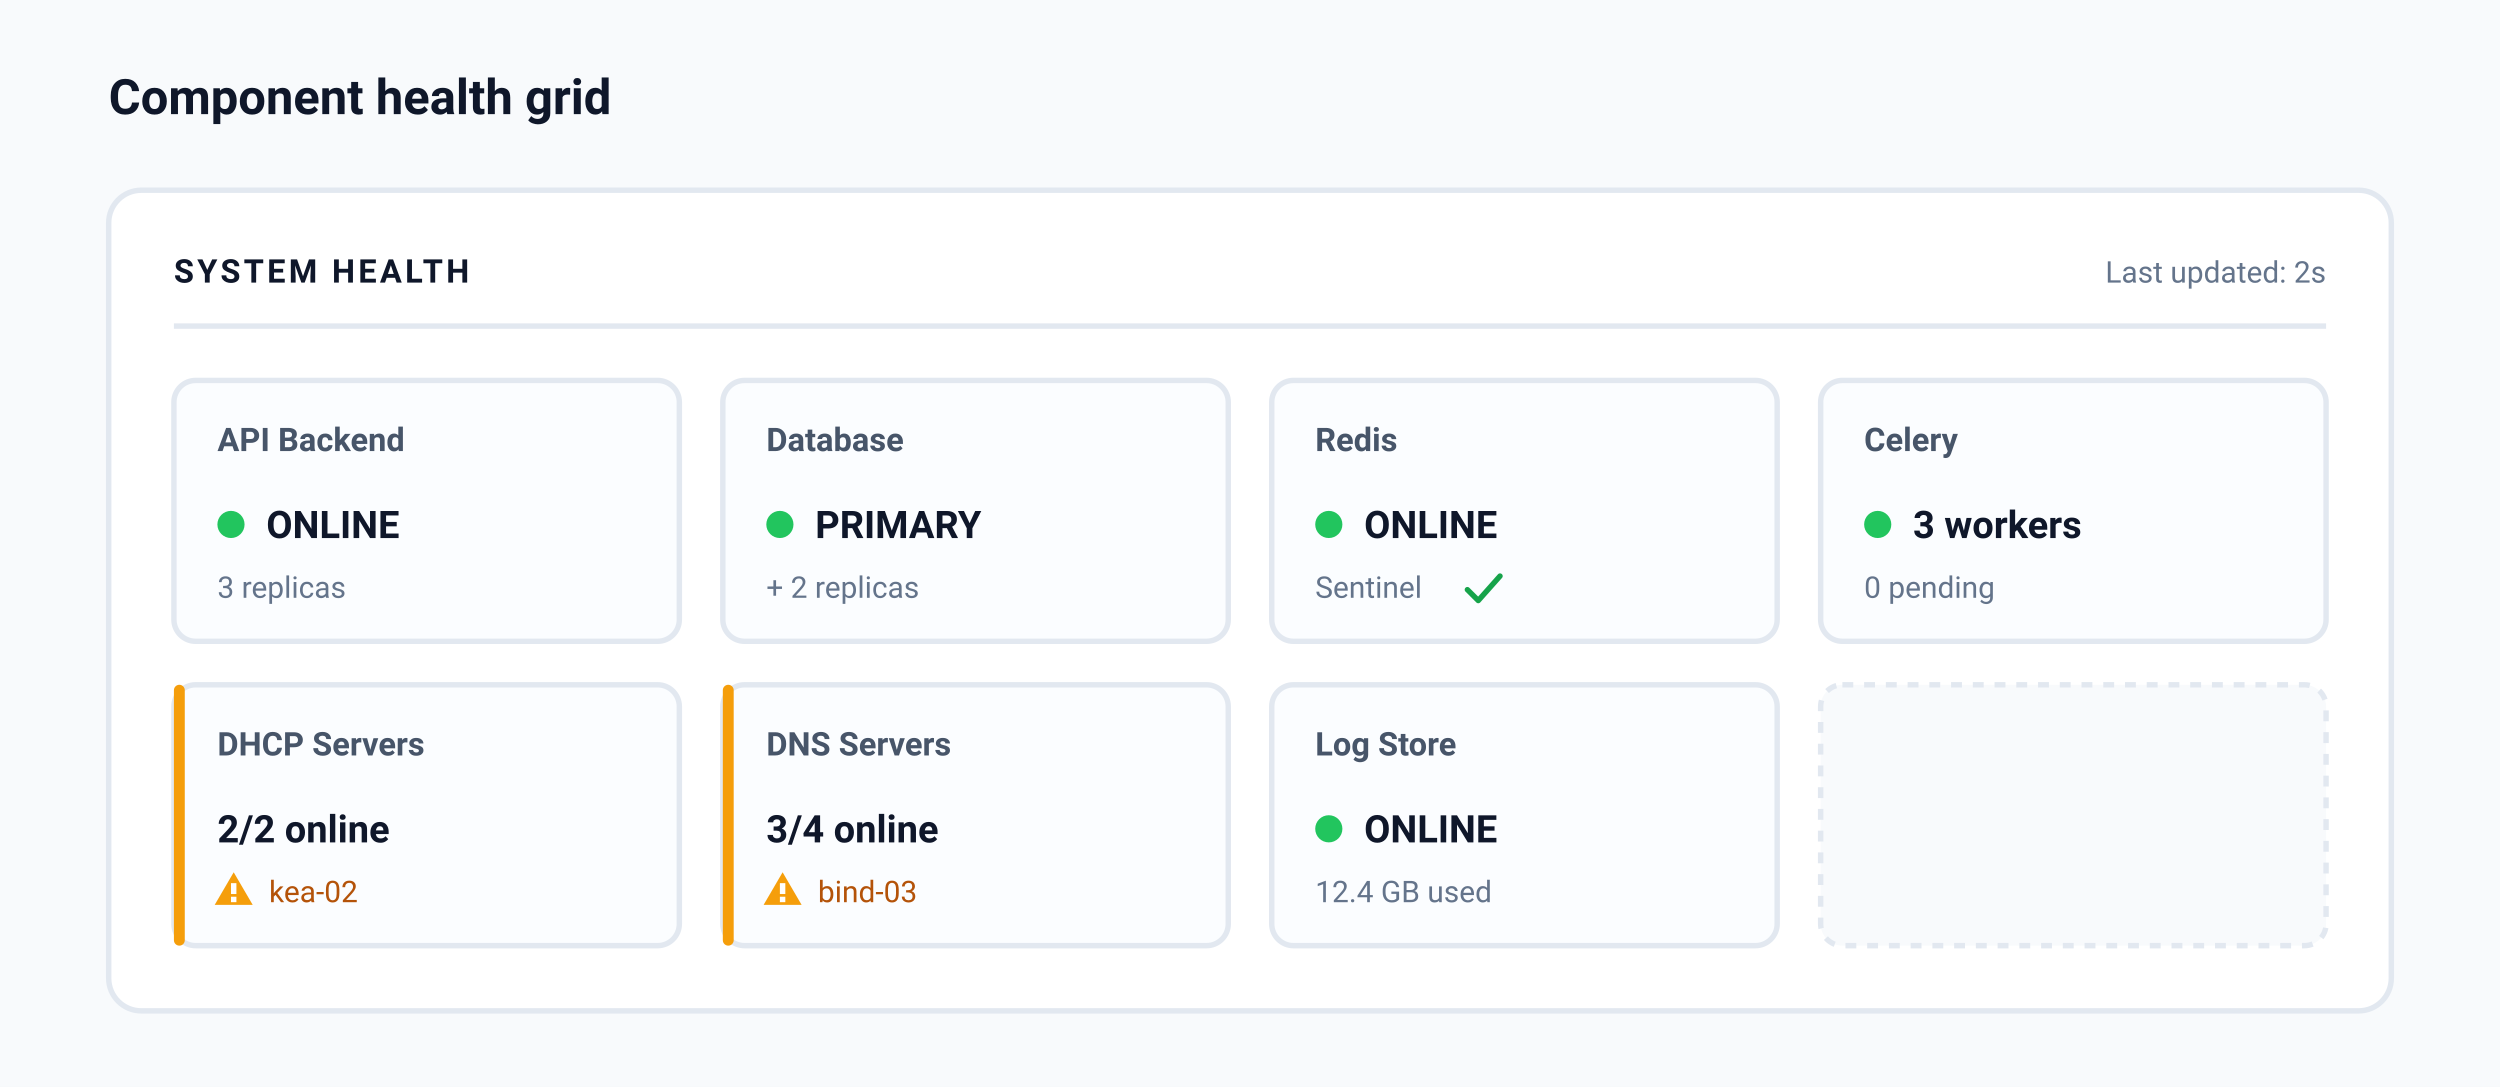
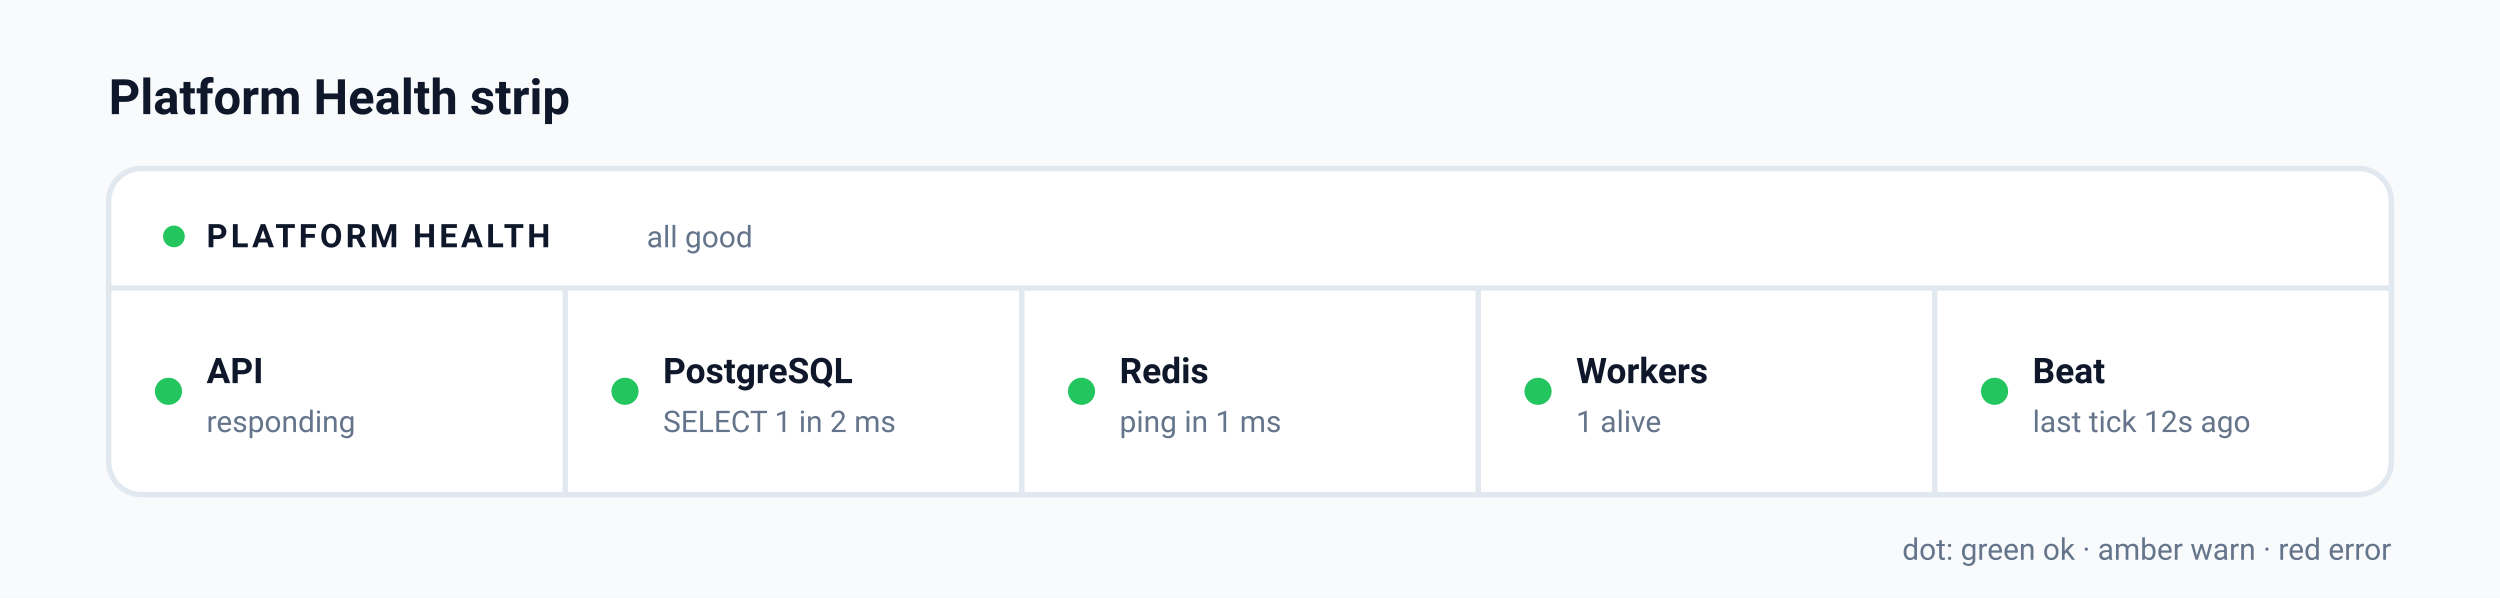
- <svg xmlns="http://www.w3.org/2000/svg" width="920" height="400" viewBox="0 0 920 400" preserveAspectRatio="xMidYMid meet" font-family="ui-sans-serif, system-ui, -apple-system, 'Segoe UI', Roboto, Helvetica, Arial, sans-serif">
-   <rect x="0" y="0" width="920" height="400" fill="#f8fafc" />
-   <text x="40" y="42" font-size="18" font-weight="600" fill="#0f172a">Component health grid</text>
-   <rect x="40" y="70" width="840" height="302" rx="12" fill="#ffffff" stroke="#e2e8f0" stroke-width="2" />
-   <text x="64" y="104" font-size="12" font-weight="600" fill="#0f172a" letter-spacing="1.2">SYSTEM HEALTH</text>
-   <text x="856" y="104" text-anchor="end" font-size="11" fill="#64748b">Last updated: 2s</text>
-   <path d="M 64 120 H 856" stroke="#e2e8f0" stroke-width="2" fill="none" />
-   <rect x="64" y="140" width="186" height="96" rx="8" fill="#fbfdff" stroke="#e2e8f0" stroke-width="2" />
-   <text x="80" y="166" font-size="12" font-weight="600" fill="#475569">API Backend</text>
-   <circle cx="85" cy="193" r="5" fill="#22c55e" />
-   <text x="98" y="198" font-size="14" font-weight="600" fill="#0f172a">ONLINE</text>
-   <text x="80" y="220" font-size="11" fill="#64748b">3 replicas</text>
-   <rect x="266" y="140" width="186" height="96" rx="8" fill="#fbfdff" stroke="#e2e8f0" stroke-width="2" />
-   <text x="282" y="166" font-size="12" font-weight="600" fill="#475569">Database</text>
-   <circle cx="287" cy="193" r="5" fill="#22c55e" />
-   <text x="300" y="198" font-size="14" font-weight="600" fill="#0f172a">PRIMARY</text>
-   <text x="282" y="220" font-size="11" fill="#64748b">+ 2 replicas</text>
-   <rect x="468" y="140" width="186" height="96" rx="8" fill="#fbfdff" stroke="#e2e8f0" stroke-width="2" />
-   <text x="484" y="166" font-size="12" font-weight="600" fill="#475569">Redis</text>
-   <circle cx="489" cy="193" r="5" fill="#22c55e" />
-   <text x="502" y="198" font-size="14" font-weight="600" fill="#0f172a">ONLINE</text>
-   <text x="484" y="220" font-size="11" fill="#64748b">Sentinel</text>
-   <path d="M 540 217 l 4 4 l 8 -9" stroke="#16a34a" stroke-width="2" fill="none" stroke-linecap="round" stroke-linejoin="round" />
-   <rect x="670" y="140" width="186" height="96" rx="8" fill="#fbfdff" stroke="#e2e8f0" stroke-width="2" />
-   <text x="686" y="166" font-size="12" font-weight="600" fill="#475569">Celery</text>
-   <circle cx="691" cy="193" r="5" fill="#22c55e" />
-   <text x="704" y="198" font-size="14" font-weight="600" fill="#0f172a">3 workers</text>
-   <text x="686" y="220" font-size="11" fill="#64748b">0 pending</text>
-   <rect x="64" y="252" width="186" height="96" rx="8" fill="#fbfdff" stroke="#e2e8f0" stroke-width="2" />
-   <rect x="64" y="252" width="4" height="96" rx="2" fill="#f59e0b" />
-   <text x="80" y="278" font-size="12" font-weight="600" fill="#475569">DHCP Servers</text>
-   <text x="80" y="310" font-size="14" font-weight="600" fill="#0f172a">2/2 online</text>
-   <path d="M 86 321 L 93 333 L 79 333 Z" fill="#f59e0b" />
-   <rect x="85" y="325" width="2" height="4" fill="#ffffff" />
-   <rect x="85" y="330" width="2" height="2" fill="#ffffff" />
-   <text x="99" y="332" font-size="11" fill="#b45309">kea-02</text>
-   <rect x="266" y="252" width="186" height="96" rx="8" fill="#fbfdff" stroke="#e2e8f0" stroke-width="2" />
-   <rect x="266" y="252" width="4" height="96" rx="2" fill="#f59e0b" />
-   <text x="282" y="278" font-size="12" font-weight="600" fill="#475569">DNS Servers</text>
-   <text x="282" y="310" font-size="14" font-weight="600" fill="#0f172a">3/4 online</text>
-   <path d="M 288 321 L 295 333 L 281 333 Z" fill="#f59e0b" />
-   <rect x="287" y="325" width="2" height="4" fill="#ffffff" />
-   <rect x="287" y="330" width="2" height="2" fill="#ffffff" />
-   <text x="301" y="332" font-size="11" fill="#b45309">bind-03</text>
-   <rect x="468" y="252" width="186" height="96" rx="8" fill="#fbfdff" stroke="#e2e8f0" stroke-width="2" />
-   <text x="484" y="278" font-size="12" font-weight="600" fill="#475569">Log Store</text>
-   <circle cx="489" cy="305" r="5" fill="#22c55e" />
-   <text x="502" y="310" font-size="14" font-weight="600" fill="#0f172a">ONLINE</text>
-   <text x="484" y="332" font-size="11" fill="#64748b">12.4 GB used</text>
-   <rect x="670" y="252" width="186" height="96" rx="8" fill="#f8fafc" stroke="#e2e8f0" stroke-width="2" stroke-dasharray="4 4" />
+ <svg xmlns="http://www.w3.org/2000/svg" width="920" height="220" viewBox="0 0 920 220" preserveAspectRatio="xMidYMid meet" font-family="ui-sans-serif, system-ui, -apple-system, 'Segoe UI', Roboto, Helvetica, Arial, sans-serif">
+   <rect x="0" y="0" width="920" height="220" fill="#f8fafc" />
+   <text x="40" y="42" font-size="18" font-weight="600" fill="#0f172a">Platform Health strip</text>
+   <rect x="40" y="62" width="840" height="120" rx="12" fill="#ffffff" stroke="#e2e8f0" stroke-width="2" />
+   <circle cx="64" cy="87" r="4" fill="#22c55e" />
+   <text x="76" y="91" font-size="12" font-weight="600" fill="#0f172a" letter-spacing="1.2">PLATFORM HEALTH</text>
+   <text x="238" y="91" font-size="11" fill="#64748b">all good</text>
+   <path d="M 40 106 H 880" stroke="#e2e8f0" stroke-width="2" fill="none" />
+   <circle cx="62" cy="144" r="5" fill="#22c55e" />
+   <text x="76" y="141" font-size="13" font-weight="600" fill="#0f172a">API</text>
+   <text x="76" y="159" font-size="11" fill="#64748b">responding</text>
+   <path d="M 208 106 V 182" stroke="#e2e8f0" stroke-width="2" fill="none" />
+   <circle cx="230" cy="144" r="5" fill="#22c55e" />
+   <text x="244" y="141" font-size="13" font-weight="600" fill="#0f172a">PostgreSQL</text>
+   <text x="244" y="159" font-size="11" fill="#64748b">SELECT 1 in 2 ms</text>
+   <path d="M 376 106 V 182" stroke="#e2e8f0" stroke-width="2" fill="none" />
+   <circle cx="398" cy="144" r="5" fill="#22c55e" />
+   <text x="412" y="141" font-size="13" font-weight="600" fill="#0f172a">Redis</text>
+   <text x="412" y="159" font-size="11" fill="#64748b">ping in 1 ms</text>
+   <path d="M 544 106 V 182" stroke="#e2e8f0" stroke-width="2" fill="none" />
+   <circle cx="566" cy="144" r="5" fill="#22c55e" />
+   <text x="580" y="141" font-size="13" font-weight="600" fill="#0f172a">Workers</text>
+   <text x="580" y="159" font-size="11" fill="#64748b">1 alive</text>
+   <path d="M 712 106 V 182" stroke="#e2e8f0" stroke-width="2" fill="none" />
+   <circle cx="734" cy="144" r="5" fill="#22c55e" />
+   <text x="748" y="141" font-size="13" font-weight="600" fill="#0f172a">Beat</text>
+   <text x="748" y="159" font-size="11" fill="#64748b">last tick 12s ago</text>
+   <text x="880" y="206" text-anchor="end" font-size="11" fill="#64748b">dot: green ok · amber warn · red error</text>
</svg>
